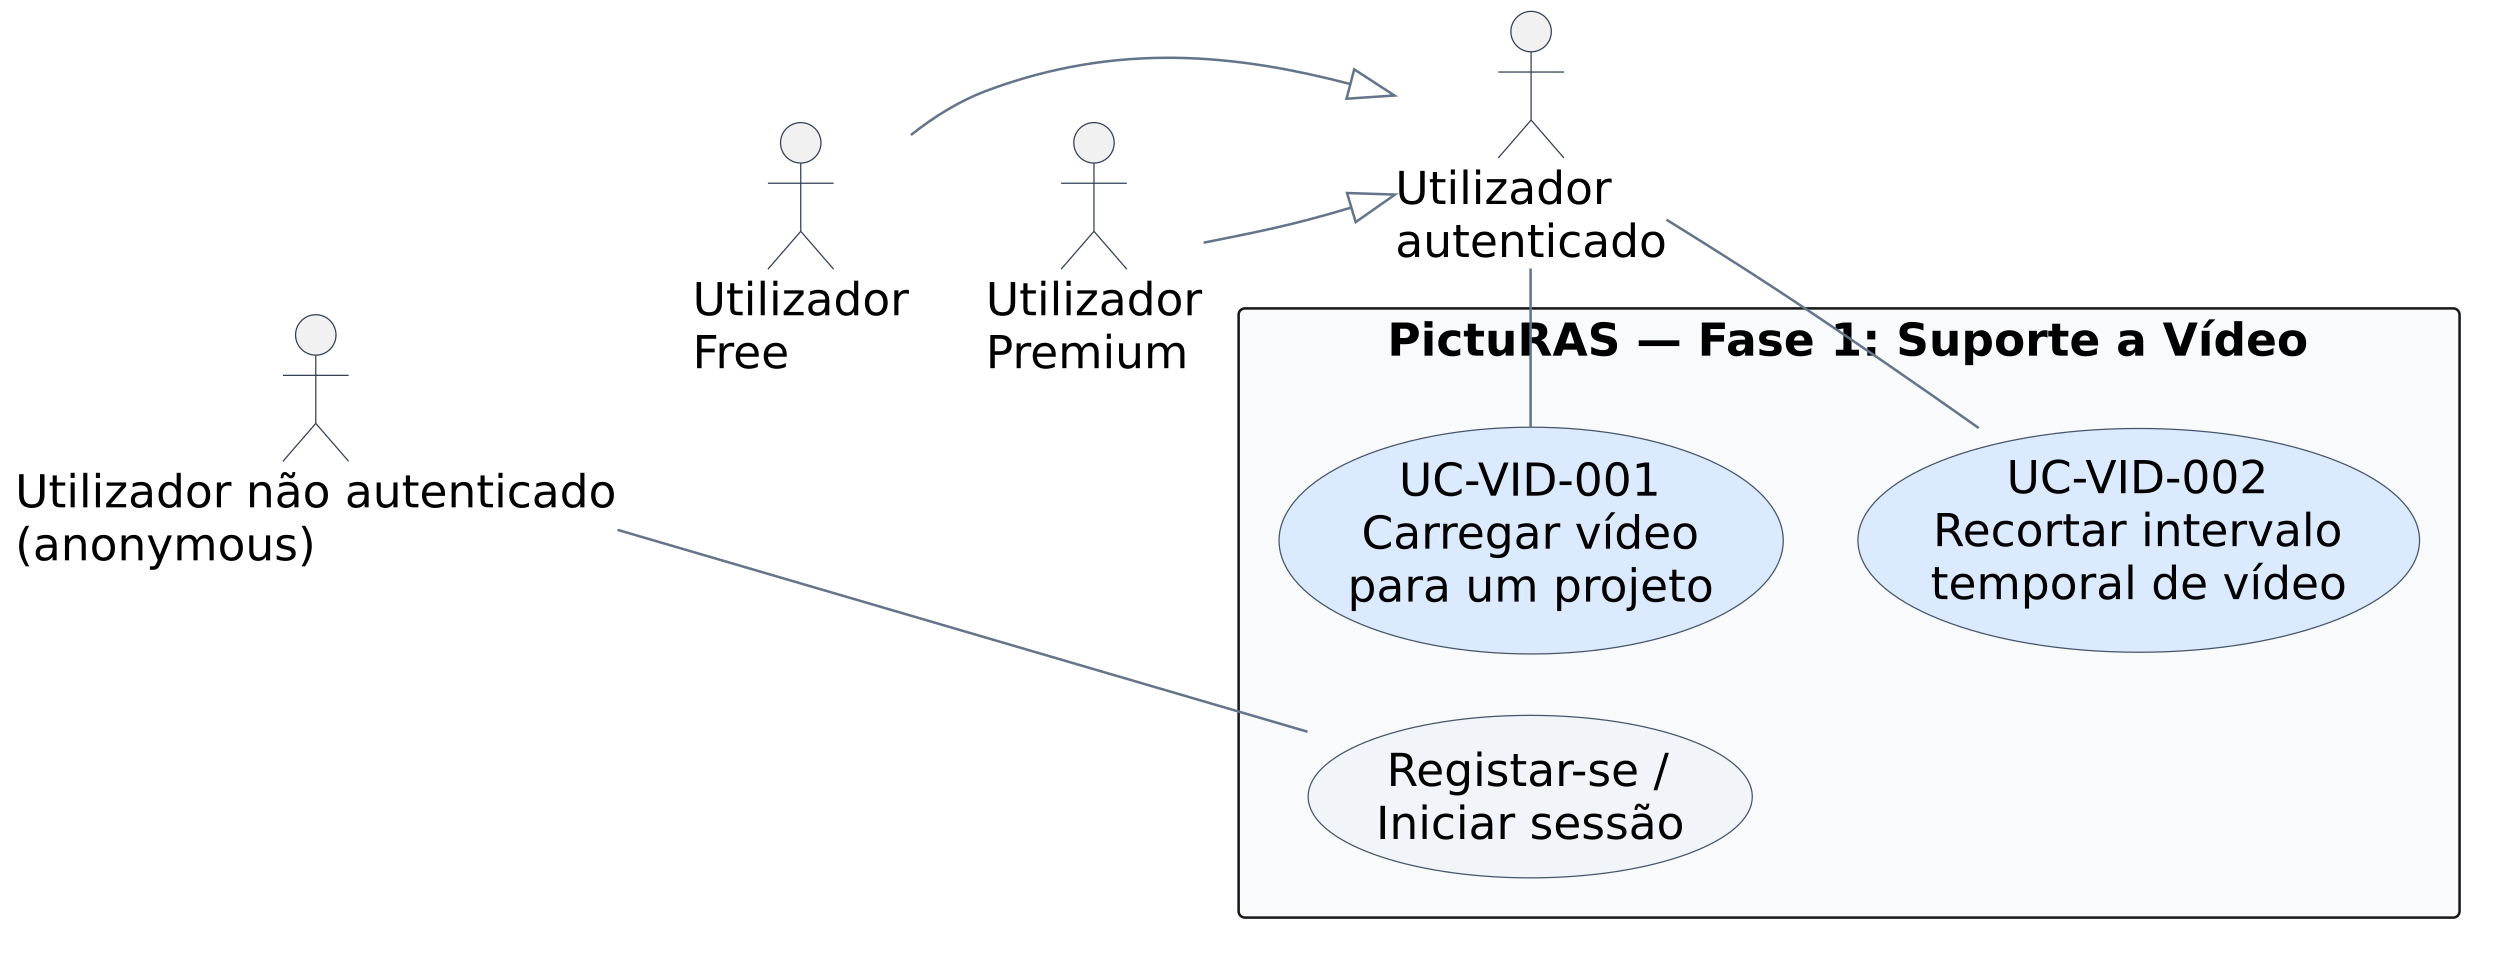
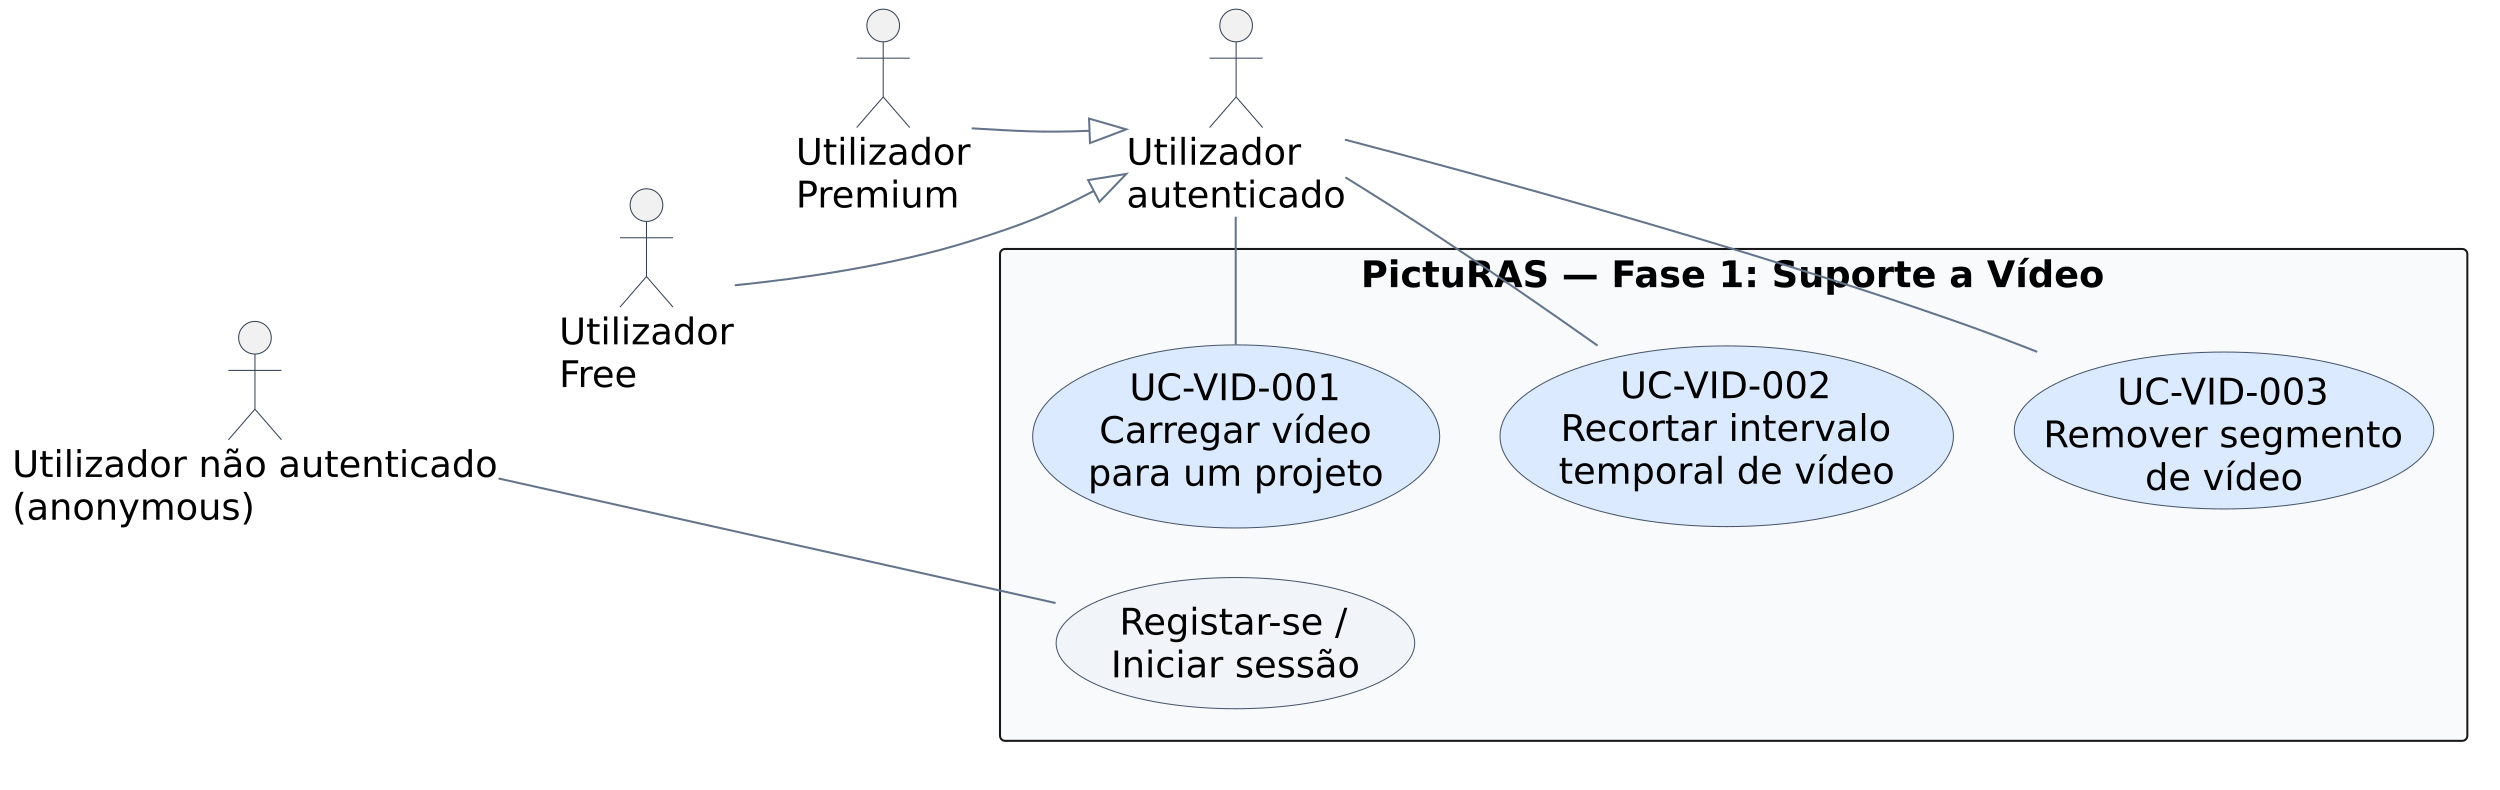
- <svg xmlns="http://www.w3.org/2000/svg" version="1.1" data-diagram-type="DESCRIPTION" style="width:989px;height:387px;background:#FFFFFF;" width="989px" height="387px" viewBox="0 0 989 387" zoomAndPan="magnify" preserveAspectRatio="none" contentStyleType="text/css">
+ <svg xmlns="http://www.w3.org/2000/svg" version="1.1" data-diagram-type="DESCRIPTION" style="width:1225px;height:387px;background:#FFFFFF;" width="1225px" height="387px" viewBox="0 0 1225 387" zoomAndPan="magnify" preserveAspectRatio="none" contentStyleType="text/css">
  <defs />
  <g font-family="sans-serif" lengthAdjust="spacing">
    <g class="cluster" data-qualified-name="PictuRAS . Fase 1. Suporte a V.deo" id="ent0010" data-source-line="26">
-       <rect x="490" y="122" width="483" height="241" fill="#F8FAFC" style="stroke:#181818;stroke-width:1;" rx="2.5" ry="2.5" />
-       <text x="548.841" y="140.708" fill="#000" font-size="18" textLength="365.317" font-weight="700" font-family="DejaVu Sans">PictuRAS — Fase 1: Suporte a Vídeo</text>
+       <rect x="490" y="122" width="719" height="241" fill="#F8FAFC" style="stroke:#181818;stroke-width:1;" rx="2.5" ry="2.5" />
+       <text x="666.841" y="140.708" fill="#000" font-size="18" textLength="365.317" font-weight="700" font-family="DejaVu Sans">PictuRAS — Fase 1: Suporte a Vídeo</text>
    </g>
    <g class="entity" data-qualified-name="Auth" id="ent0001" data-source-line="15">
      <ellipse cx="605.701" cy="12.5" rx="8" ry="8" fill="#F1F1F1" style="stroke:#334155;stroke-width:0.5;" />
      <path d="M605.701,20.5 L605.701,47.5 M592.701,28.5 L618.701,28.5 M605.701,47.5 L592.701,62.5 M605.701,47.5 L618.701,62.5" style="stroke:#334155;stroke-width:0.5;" fill="none" />
      <text x="552" y="80.708" fill="#000" font-size="18" textLength="85.553" font-family="DejaVu Sans">Utilizador</text>
      <text x="552" y="101.661" fill="#000" font-size="18" textLength="107.402" font-family="DejaVu Sans">autenticado</text>
    </g>
    <g class="entity" data-qualified-name="Free" id="ent0002" data-source-line="16">
-       <ellipse cx="316.776" cy="56.5" rx="8" ry="8" fill="#F1F1F1" style="stroke:#334155;stroke-width:0.5;" />
-       <path d="M316.776,64.5 L316.776,91.5 M303.776,72.5 L329.776,72.5 M316.776,91.5 L303.776,106.5 M316.776,91.5 L329.776,106.5" style="stroke:#334155;stroke-width:0.5;" fill="none" />
-       <text x="274" y="124.708" fill="#000" font-size="18" textLength="85.553" font-family="DejaVu Sans">Utilizador</text>
-       <text x="274" y="145.661" fill="#000" font-size="18" textLength="39.902" font-family="DejaVu Sans">Free</text>
+       <ellipse cx="316.776" cy="100.5" rx="8" ry="8" fill="#F1F1F1" style="stroke:#334155;stroke-width:0.5;" />
+       <path d="M316.776,108.5 L316.776,135.5 M303.776,116.5 L329.776,116.5 M316.776,135.5 L303.776,150.5 M316.776,135.5 L329.776,150.5" style="stroke:#334155;stroke-width:0.5;" fill="none" />
+       <text x="274" y="168.708" fill="#000" font-size="18" textLength="85.553" font-family="DejaVu Sans">Utilizador</text>
+       <text x="274" y="189.661" fill="#000" font-size="18" textLength="39.902" font-family="DejaVu Sans">Free</text>
    </g>
    <g class="entity" data-qualified-name="Premium" id="ent0003" data-source-line="17">
-       <ellipse cx="432.776" cy="56.5" rx="8" ry="8" fill="#F1F1F1" style="stroke:#334155;stroke-width:0.5;" />
-       <path d="M432.776,64.5 L432.776,91.5 M419.776,72.5 L445.776,72.5 M432.776,91.5 L419.776,106.5 M432.776,91.5 L445.776,106.5" style="stroke:#334155;stroke-width:0.5;" fill="none" />
-       <text x="390" y="124.708" fill="#000" font-size="18" textLength="85.553" font-family="DejaVu Sans">Utilizador</text>
-       <text x="390" y="145.661" fill="#000" font-size="18" textLength="80.807" font-family="DejaVu Sans">Premium</text>
+       <ellipse cx="432.776" cy="12.5" rx="8" ry="8" fill="#F1F1F1" style="stroke:#334155;stroke-width:0.5;" />
+       <path d="M432.776,20.5 L432.776,47.5 M419.776,28.5 L445.776,28.5 M432.776,47.5 L419.776,62.5 M432.776,47.5 L445.776,62.5" style="stroke:#334155;stroke-width:0.5;" fill="none" />
+       <text x="390" y="80.708" fill="#000" font-size="18" textLength="85.553" font-family="DejaVu Sans">Utilizador</text>
+       <text x="390" y="101.661" fill="#000" font-size="18" textLength="80.807" font-family="DejaVu Sans">Premium</text>
    </g>
    <g class="entity" data-qualified-name="Anonymous" id="ent0004" data-source-line="18">
-       <ellipse cx="124.925" cy="132.5" rx="8" ry="8" fill="#F1F1F1" style="stroke:#334155;stroke-width:0.5;" />
-       <path d="M124.925,140.5 L124.925,167.5 M111.925,148.5 L137.925,148.5 M124.925,167.5 L111.925,182.5 M124.925,167.5 L137.925,182.5" style="stroke:#334155;stroke-width:0.5;" fill="none" />
-       <text x="6" y="200.708" fill="#000" font-size="18" textLength="237.85" font-family="DejaVu Sans">Utilizador não autenticado</text>
-       <text x="6" y="221.661" fill="#000" font-size="18" textLength="118.89" font-family="DejaVu Sans">(anonymous)</text>
+       <ellipse cx="124.925" cy="165.5" rx="8" ry="8" fill="#F1F1F1" style="stroke:#334155;stroke-width:0.5;" />
+       <path d="M124.925,173.5 L124.925,200.5 M111.925,181.5 L137.925,181.5 M124.925,200.5 L111.925,215.5 M124.925,200.5 L137.925,215.5" style="stroke:#334155;stroke-width:0.5;" fill="none" />
+       <text x="6" y="233.708" fill="#000" font-size="18" textLength="237.85" font-family="DejaVu Sans">Utilizador não autenticado</text>
+       <text x="6" y="254.661" fill="#000" font-size="18" textLength="118.89" font-family="DejaVu Sans">(anonymous)</text>
    </g>
    <g class="entity" data-qualified-name="PictuRAS . Fase 1. Suporte a V.deo.Upload" id="ent0011" data-source-line="27">
      <ellipse cx="605.725" cy="213.857" rx="99.725" ry="44.857" fill="#DBEAFE" style="stroke:#475569;stroke-width:0.5;" />
      <text x="553.439" y="196.096" fill="#000" font-size="18" textLength="104.572" font-family="DejaVu Sans">UC-VID-001</text>
      <text x="538.616" y="217.049" fill="#000" font-size="18" textLength="134.218" font-family="DejaVu Sans">Carregar vídeo</text>
      <text x="533.097" y="238.002" fill="#000" font-size="18" textLength="145.257" font-family="DejaVu Sans">para um projeto</text>
    </g>
    <g class="entity" data-qualified-name="PictuRAS . Fase 1. Suporte a V.deo.Trim" id="ent0012" data-source-line="28">
      <ellipse cx="846.089" cy="213.767" rx="111.089" ry="44.267" fill="#DBEAFE" style="stroke:#475569;stroke-width:0.5;" />
      <text x="793.803" y="195.103" fill="#000" font-size="18" textLength="104.572" font-family="DejaVu Sans">UC-VID-002</text>
      <text x="764.72" y="216.056" fill="#000" font-size="18" textLength="162.738" font-family="DejaVu Sans">Recortar intervalo</text>
      <text x="763.766" y="237.009" fill="#000" font-size="18" textLength="164.646" font-family="DejaVu Sans">temporal de vídeo</text>
    </g>
-     <g class="entity" data-qualified-name="PictuRAS . Fase 1. Suporte a V.deo.Access" id="ent0014" data-source-line="30">
+     <g class="entity" data-qualified-name="PictuRAS . Fase 1. Suporte a V.deo.RemoveSegment" id="ent0014" data-source-line="30">
+       <ellipse cx="1089.774" cy="210.945" rx="102.774" ry="38.445" fill="#DBEAFE" style="stroke:#475569;stroke-width:0.5;" />
+       <text x="1037.488" y="198.21" fill="#000" font-size="18" textLength="104.572" font-family="DejaVu Sans">UC-VID-003</text>
+       <text x="1001.303" y="219.163" fill="#000" font-size="18" textLength="176.941" font-family="DejaVu Sans">Remover segmento</text>
+       <text x="1051.08" y="240.116" fill="#000" font-size="18" textLength="77.388" font-family="DejaVu Sans">de vídeo</text>
+     </g>
+     <g class="entity" data-qualified-name="PictuRAS . Fase 1. Suporte a V.deo.Access" id="ent0016" data-source-line="32">
      <ellipse cx="605.357" cy="315.143" rx="87.857" ry="32.143" fill="#F1F5F9" style="stroke:#475569;stroke-width:0.5;" />
      <text x="548.553" y="310.946" fill="#000" font-size="18" textLength="113.607" font-family="DejaVu Sans">Registar-se /</text>
      <text x="544.347" y="331.899" fill="#000" font-size="18" textLength="122.019" font-family="DejaVu Sans">Iniciar sessão</text>
    </g>
    <g class="link" data-entity-1="ent0002" data-entity-2="ent0001" id="lnk5" data-link-type="extension">
-       <polygon points="551.628,37.78,535.721,27.438,532.697,39.051,551.628,37.78" fill="none" style="stroke:#64748B;stroke-width:1;stroke-linejoin:miter;stroke-miterlimit:10;" />
-       <path d="M360.353,53.401 C369.391,46.28 379.427,39.973 390,36 C442.495,16.276 489.696,21.653 534.209,33.244" style="stroke:#64748B;stroke-width:1;" fill="none" />
+       <polygon points="551.902,85.22,533.17,88.237,538.727,98.873,551.902,85.22" fill="none" style="stroke:#64748B;stroke-width:1;stroke-linejoin:miter;stroke-miterlimit:10;" />
+       <path d="M360.035,139.792 C392.331,136.509 437.739,130.104 476,118 C501.939,109.794 513.245,105.417 535.949,93.555" style="stroke:#64748B;stroke-width:1;" fill="none" />
    </g>
    <g class="link" data-entity-1="ent0003" data-entity-2="ent0001" id="lnk6" data-link-type="extension">
-       <polygon points="551.851,76.974,532.888,76.355,536.309,87.857,551.851,76.974" fill="none" style="stroke:#64748B;stroke-width:1;stroke-linejoin:miter;stroke-miterlimit:10;" />
-       <path d="M476.146,96.011 C499.024,91.399 510.27,89.343 534.598,82.106" style="stroke:#64748B;stroke-width:1;" fill="none" />
+       <polygon points="551.851,63.388,533.629,58.101,534.102,70.092,551.851,63.388" fill="none" style="stroke:#64748B;stroke-width:1;stroke-linejoin:miter;stroke-miterlimit:10;" />
+       <path d="M476.146,62.888 C499.024,64.179 509.537,65.055 533.865,64.096" style="stroke:#64748B;stroke-width:1;" fill="none" />
    </g>
-     <g class="link" data-entity-1="ent0004" data-entity-2="ent0014" id="lnk15" data-link-type="association">
-       <path d="M244.281,209.607 C328.829,234.344 440.728,267.084 517.238,289.469" style="stroke:#64748B;stroke-width:1;" fill="none" />
+     <g class="link" data-entity-1="ent0004" data-entity-2="ent0016" id="lnk17" data-link-type="association">
+       <path d="M244.281,234.449 C328.829,253.356 440.728,278.378 517.238,295.487" style="stroke:#64748B;stroke-width:1;" fill="none" />
    </g>
-     <g class="link" data-entity-1="ent0001" data-entity-2="ent0011" id="lnk16" data-link-type="association">
+     <g class="link" data-entity-1="ent0001" data-entity-2="ent0011" id="lnk18" data-link-type="association">
      <path d="M605.5,106.198 C605.5,127.122 605.5,148.046 605.5,168.971" style="stroke:#64748B;stroke-width:1;" fill="none" />
    </g>
-     <g class="link" data-entity-1="ent0001" data-entity-2="ent0012" id="lnk17" data-link-type="association">
+     <g class="link" data-entity-1="ent0001" data-entity-2="ent0012" id="lnk19" data-link-type="association">
      <path d="M659.243,86.907 C674.146,96.126 690.303,106.316 705,116 C730.765,132.977 758.702,152.334 782.793,169.335" style="stroke:#64748B;stroke-width:1;" fill="none" />
+     </g>
+     <g class="link" data-entity-1="ent0001" data-entity-2="ent0014" id="lnk20" data-link-type="association">
+       <path d="M659.002,68.43 C728.021,86.505 852.735,120.615 957,157 C970.442,161.691 984.505,166.999 998.232,172.41" style="stroke:#64748B;stroke-width:1;" fill="none" />
    </g>
  </g>
</svg>
